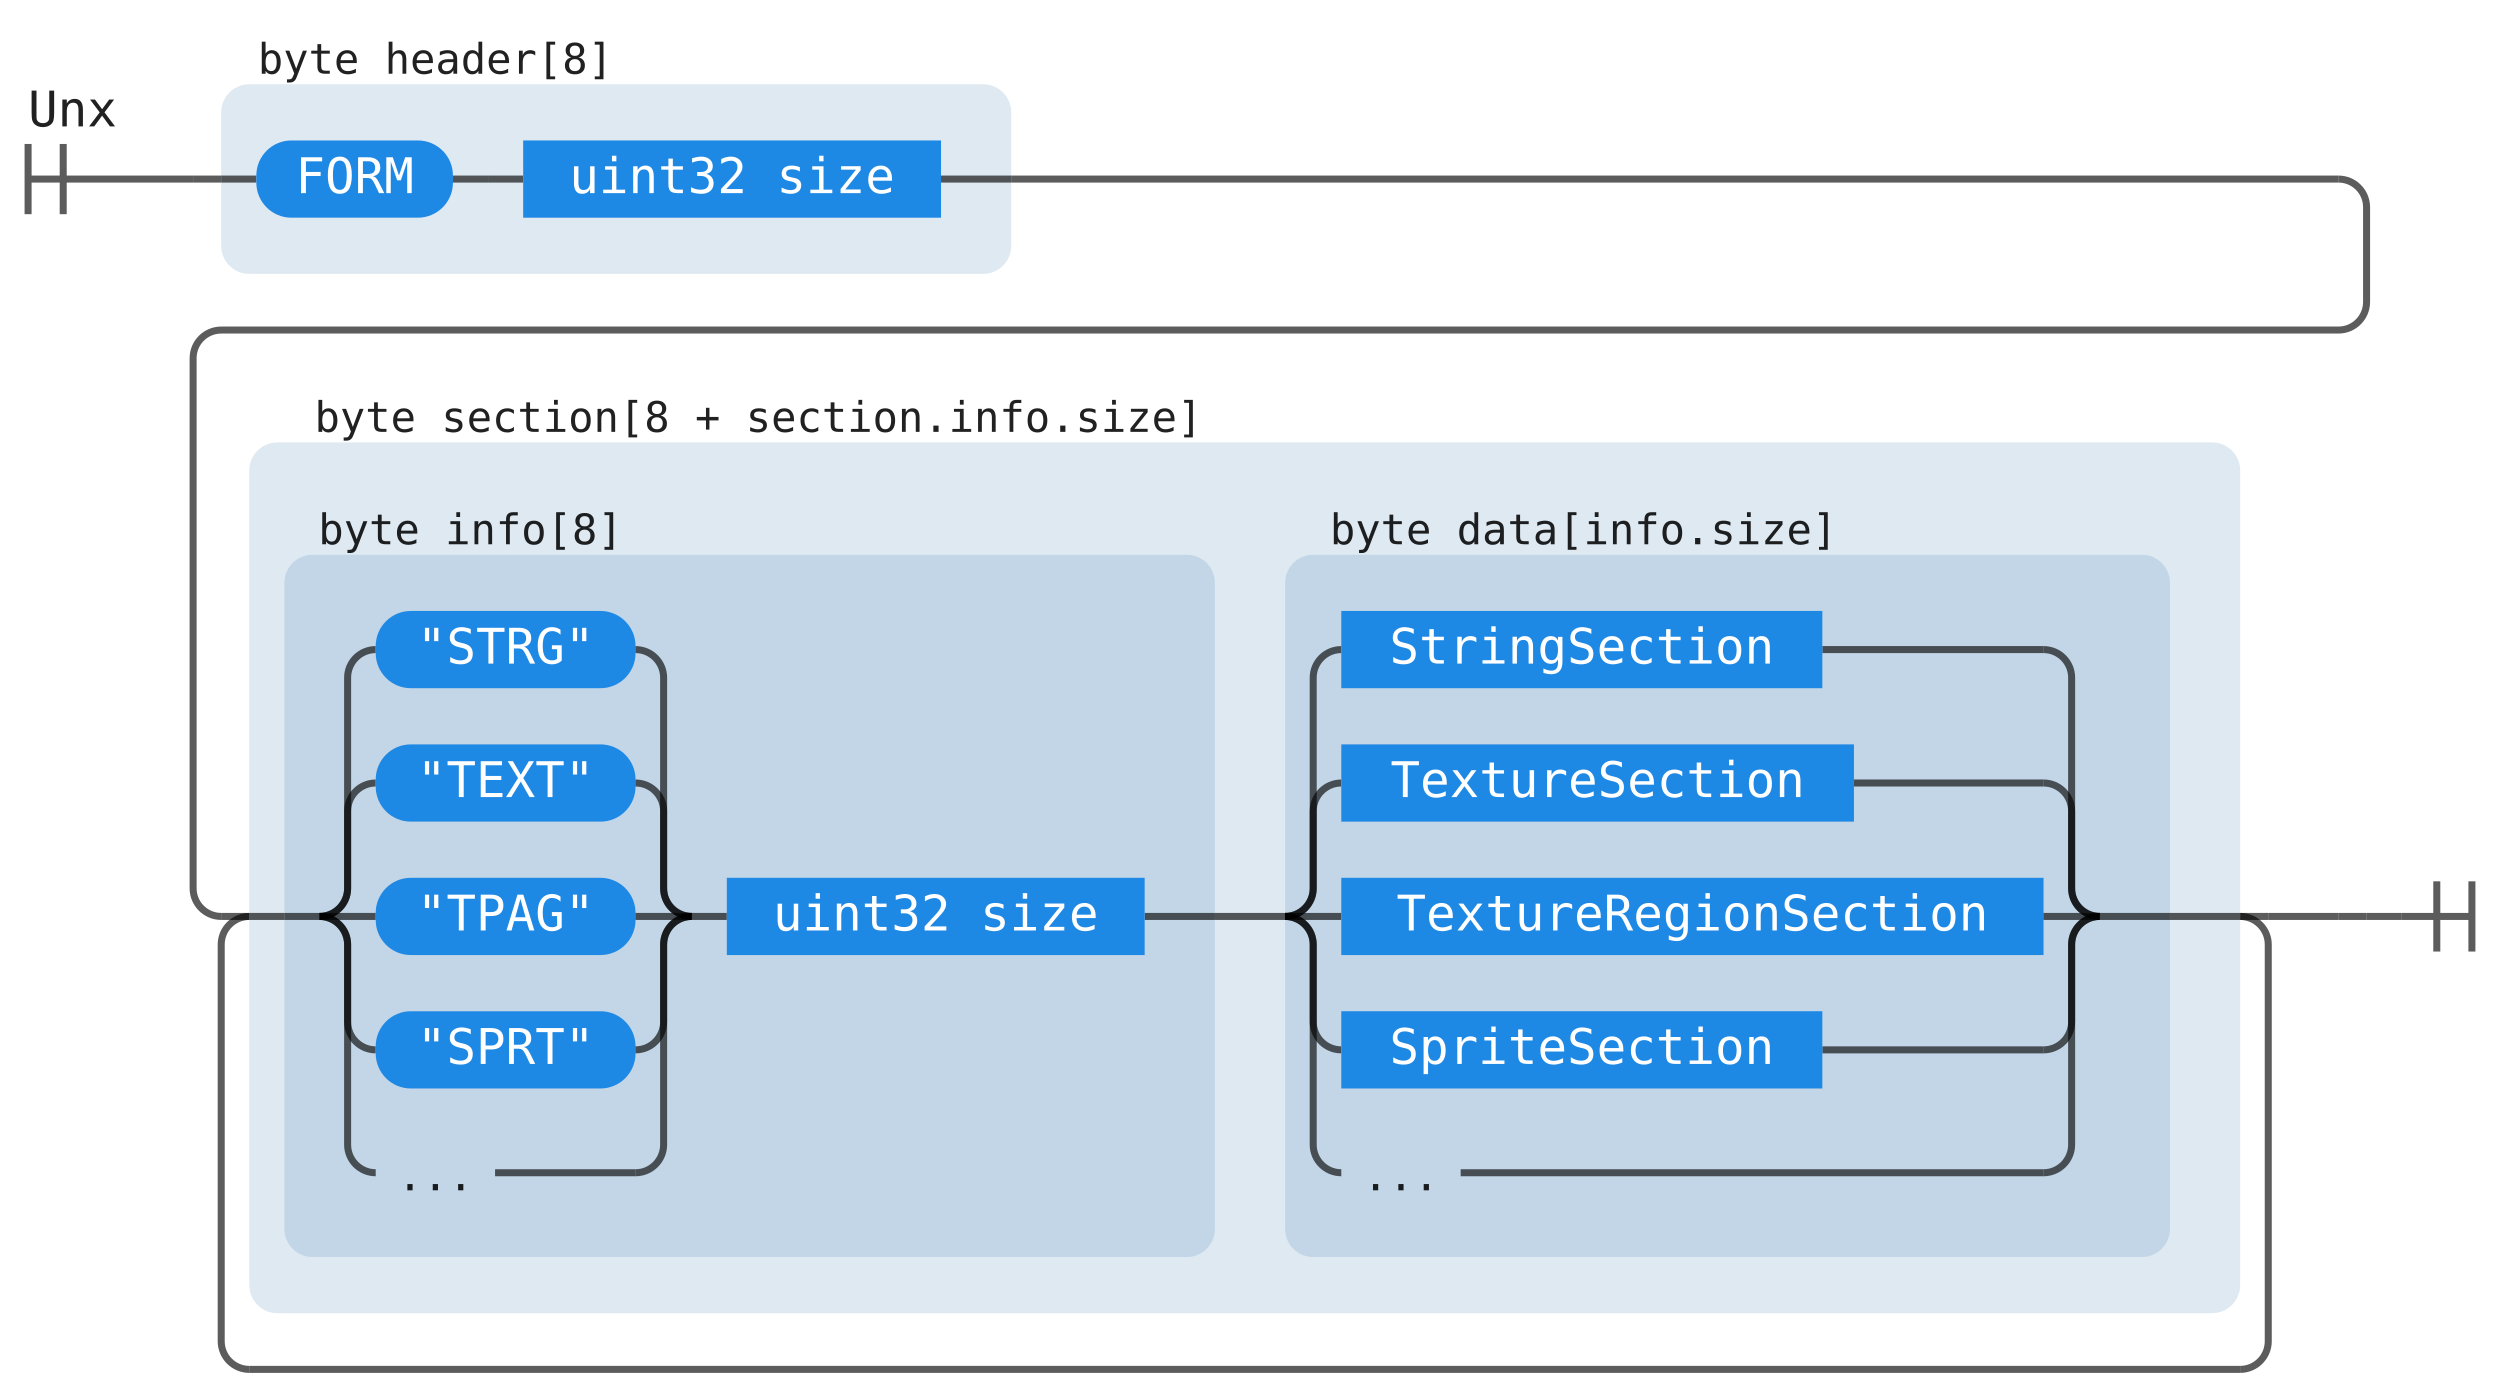
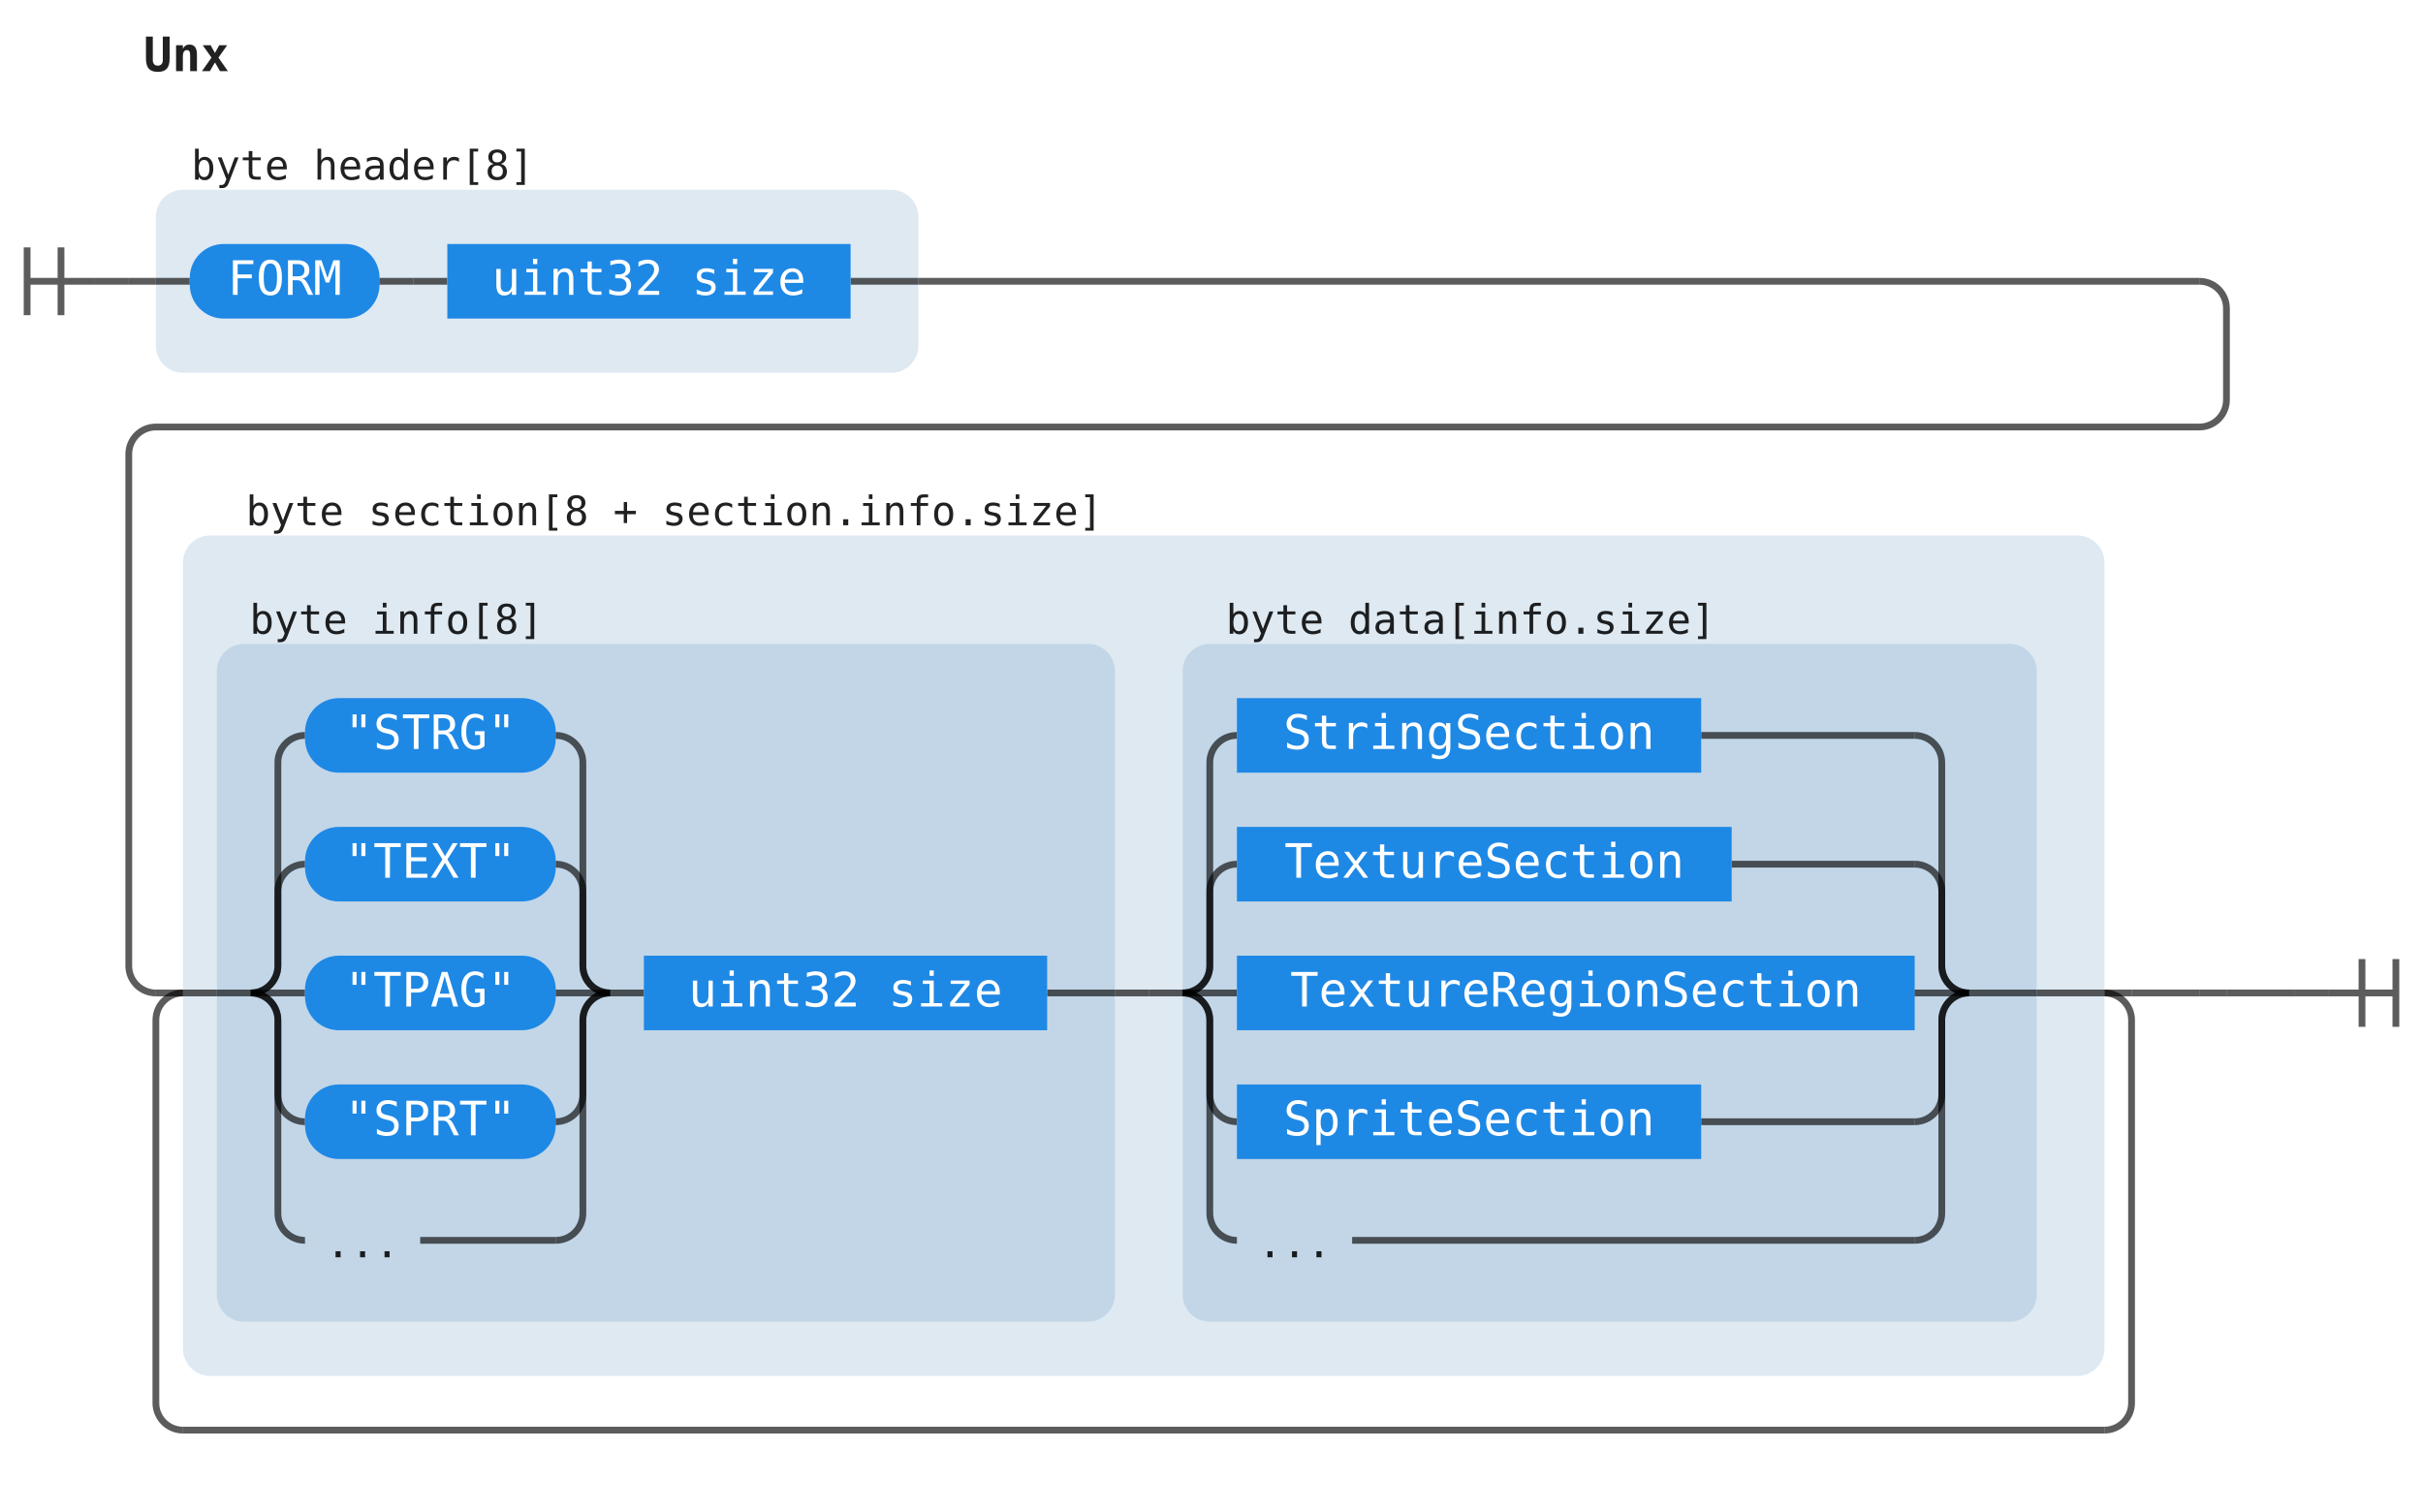
- <svg xmlns="http://www.w3.org/2000/svg" class="railroad-diagram" height="398" viewBox="0 0 712 398" width="712">
+ <svg xmlns="http://www.w3.org/2000/svg" class="railroad-diagram" height="446" viewBox="0 0 715 446" width="715">
  <g>
    <style>/*  */
svg.railroad-diagram {
    background-color: rgba(0, 0, 0, 0);
}

svg.railroad-diagram path {
    stroke-width: 2;
    stroke: rgba(0, 0, 0, 0.64);
    fill: rgba(0, 0, 0, 0);
}

svg.railroad-diagram text {
    font-family: "Fira Code", "Fira Mono", monospace;
    font-size: 14px;
    text-anchor: middle;
    fill: rgba(0, 0, 0, 0.87);
}

svg.railroad-diagram .non-terminal text,
svg.railroad-diagram .terminal text {
    fill: rgba(255, 255, 255, 255);
}

+ svg.railroad-diagram text.annotation {
+     fill: rgba(0, 0, 0, 0.87);
+     font-weight: bold;
+ }
+ 
svg.railroad-diagram text.label {
    fill: rgba(0, 0, 0, 0.87);
}

svg.railroad-diagram text.comment {
    fill: rgba(0, 0, 0, 0.87);
    font-size: 12px;
}
+ 

svg.railroad-diagram rect {
    stroke-width: 0;
    stroke: rgba(0, 0, 0, 0);
    fill: rgb(30, 136, 229);
}

svg.railroad-diagram rect.group-box {
-     fill: rgb(21, 95, 160, 0.14);
- }
+     fill: rgba(21, 95, 160, 0.14);
+ }
+ 
+ svg.railroad-diagram rect.annotation {
+     stroke-width: 0;
+     stroke: rgba(0, 0, 0, 0);
+     fill: rgba(0, 0, 0, 0);
+ }
+ 
/*  */
</style>
    <g>
-       <path d="M8 41v20m10 -20v20m-10 -10h37" />
-       <text style="text-anchor:start" x="8" y="36">Unx</text>
+       <path d="M8 73v20m10 -20v20m-10 -10h20" />
    </g>
-     <path d="M45 51h10" />
+     <path d="M28 83h10" />
    <g>
-       <path d="M55 51h0" />
-       <path d="M55 51h8" />
+       <path d="M38 83h0" />
+       <path d="M677 293h0" />
+       <rect class="annotation" height="414" rx="8" ry="8" width="639" x="38" y="24" />
      <g>
-         <path d="M63 51h0" />
-         <path d="M288 51h378" />
-         <rect class="group-box" height="54" rx="8" ry="8" width="225" x="63" y="24" />
+         <path d="M38 83h0" />
+         <path d="M38 83h8" />
        <g>
-           <path d="M63 51h0" />
-           <path d="M268 51h20" />
+           <path d="M46 83h0" />
+           <path d="M271 83h378" />
+           <rect class="group-box" height="54" rx="8" ry="8" width="225" x="46" y="56" />
          <g>
-             <path d="M63 51h0" />
-           </g>
-           <path d="M63 51h10" />
+             <path d="M46 83h0" />
+             <path d="M251 83h20" />
+             <g>
+               <path d="M46 83h0" />
+             </g>
+             <path d="M46 83h10" />
+             <g>
+               <path d="M56 83h0" />
+               <path d="M251 83h0" />
+               <g class="terminal ">
+                 <path d="M56 83h0" />
+                 <path d="M112 83h0" />
+                 <rect height="22" rx="10" ry="10" width="56" x="56" y="72" />
+                 <text x="84.0" y="87">FORM</text>
+               </g>
+               <path d="M112 83h10" />
+               <path d="M122 83h10" />
+               <g class="non-terminal ">
+                 <path d="M132 83h0" />
+                 <path d="M251 83h0" />
+                 <rect height="22" width="119" x="132" y="72" />
+                 <text x="191.5" y="87">uint32 size</text>
+               </g>
+             </g>
+           </g>
+           <g class="non-terminal ">
+             <path d="M46 48h0" />
+             <path d="M168 48h0" />
+             <text class="comment" x="107.0" y="53">byte header[8]</text>
+           </g>
+         </g>
+         <path d="M649 83a8 8 0 0 1 8 8v27a8 8 0 0 1 -8 8h-603a8 8 0 0 0 -8 8v151a8 8 0 0 0 8 8" />
+         <g>
+           <path d="M46 293h0" />
+           <path d="M629 293h20" />
+           <path d="M46 293h8" />
          <g>
-             <path d="M73 51h0" />
-             <path d="M268 51h0" />
-             <g class="terminal ">
-               <path d="M73 51h0" />
-               <path d="M129 51h0" />
-               <rect height="22" rx="10" ry="10" width="56" x="73" y="40" />
-               <text x="101.0" y="55">FORM</text>
-             </g>
-             <path d="M129 51h10" />
-             <path d="M139 51h10" />
+             <path d="M54 293h0" />
+             <path d="M621 293h0" />
+             <rect class="group-box" height="248" rx="8" ry="8" width="567" x="54" y="158" />
+             <g>
+               <path d="M54 293h0" />
+               <path d="M601 293h20" />
+               <g>
+                 <path d="M54 293h0" />
+               </g>
+               <path d="M54 293h10" />
+               <g>
+                 <path d="M64 293h0" />
+                 <path d="M601 293h0" />
+                 <g>
+                   <path d="M64 293h0" />
+                   <path d="M329 293h0" />
+                   <rect class="group-box" height="200" rx="8" ry="8" width="265" x="64" y="190" />
+                   <g>
+                     <path d="M64 293h0" />
+                     <path d="M309 293h20" />
+                     <g>
+                       <path d="M64 293h0" />
+                     </g>
+                     <path d="M64 293h10" />
+                     <g>
+                       <path d="M74 293h0" />
+                       <path d="M309 293h0" />
+                       <g>
+                         <path d="M74 293h0" />
+                         <path d="M180 293h0" />
+                         <path d="M74 293a8 8 0 0 0 8 -8v-22a8 8 0 0 1 8 -8" />
+                         <g class="terminal ">
+                           <path d="M90 255h0" />
+                           <path d="M164 255h0" />
+                           <rect height="22" rx="10" ry="10" width="74" x="90" y="244" />
+                           <text x="127.0" y="259">"TEXT"</text>
+                         </g>
+                         <path d="M164 255a8 8 0 0 1 8 8v22a8 8 0 0 0 8 8" />
+                         <path d="M74 293a8 8 0 0 0 8 -8v-60a8 8 0 0 1 8 -8" />
+                         <g class="terminal ">
+                           <path d="M90 217h0" />
+                           <path d="M164 217h0" />
+                           <rect height="22" rx="10" ry="10" width="74" x="90" y="206" />
+                           <text x="127.0" y="221">"STRG"</text>
+                         </g>
+                         <path d="M164 217a8 8 0 0 1 8 8v60a8 8 0 0 0 8 8" />
+                         <path d="M74 293h16" />
+                         <g class="terminal ">
+                           <path d="M90 293h0" />
+                           <path d="M164 293h0" />
+                           <rect height="22" rx="10" ry="10" width="74" x="90" y="282" />
+                           <text x="127.0" y="297">"TPAG"</text>
+                         </g>
+                         <path d="M164 293h16" />
+                         <path d="M74 293a8 8 0 0 1 8 8v22a8 8 0 0 0 8 8" />
+                         <g class="terminal ">
+                           <path d="M90 331h0" />
+                           <path d="M164 331h0" />
+                           <rect height="22" rx="10" ry="10" width="74" x="90" y="320" />
+                           <text x="127.0" y="335">"SPRT"</text>
+                         </g>
+                         <path d="M164 331a8 8 0 0 0 8 -8v-22a8 8 0 0 1 8 -8" />
+                         <path d="M74 293a8 8 0 0 1 8 8v57a8 8 0 0 0 8 8" />
+                         <g class="non-terminal ">
+                           <path d="M90 366h0" />
+                           <path d="M124 366h40" />
+                           <text class="comment" x="107.0" y="371">...</text>
+                         </g>
+                         <path d="M164 366a8 8 0 0 0 8 -8v-57a8 8 0 0 1 8 -8" />
+                       </g>
+                       <path d="M180 293h10" />
+                       <g class="non-terminal ">
+                         <path d="M190 293h0" />
+                         <path d="M309 293h0" />
+                         <rect height="22" width="119" x="190" y="282" />
+                         <text x="249.5" y="297">uint32 size</text>
+                       </g>
+                     </g>
+                   </g>
+                   <g class="non-terminal ">
+                     <path d="M64 182h0" />
+                     <path d="M170 182h0" />
+                     <text class="comment" x="117.0" y="187">byte info[8]</text>
+                   </g>
+                 </g>
+                 <path d="M329 293h10" />
+                 <path d="M339 293h10" />
+                 <g>
+                   <path d="M349 293h0" />
+                   <path d="M601 293h0" />
+                   <rect class="group-box" height="200" rx="8" ry="8" width="252" x="349" y="190" />
+                   <g>
+                     <path d="M349 293h0" />
+                     <path d="M581 293h20" />
+                     <g>
+                       <path d="M349 293h0" />
+                     </g>
+                     <g>
+                       <path d="M349 293h0" />
+                       <path d="M581 293h0" />
+                       <path d="M349 293a8 8 0 0 0 8 -8v-22a8 8 0 0 1 8 -8" />
+                       <g class="non-terminal ">
+                         <path d="M365 255h0" />
+                         <path d="M511 255h54" />
+                         <rect height="22" width="146" x="365" y="244" />
+                         <text x="438.0" y="259">TextureSection</text>
+                       </g>
+                       <path d="M565 255a8 8 0 0 1 8 8v22a8 8 0 0 0 8 8" />
+                       <path d="M349 293a8 8 0 0 0 8 -8v-60a8 8 0 0 1 8 -8" />
+                       <g class="non-terminal ">
+                         <path d="M365 217h0" />
+                         <path d="M502 217h63" />
+                         <rect height="22" width="137" x="365" y="206" />
+                         <text x="433.5" y="221">StringSection</text>
+                       </g>
+                       <path d="M565 217a8 8 0 0 1 8 8v60a8 8 0 0 0 8 8" />
+                       <path d="M349 293h16" />
+                       <g class="non-terminal ">
+                         <path d="M365 293h0" />
+                         <path d="M565 293h0" />
+                         <rect height="22" width="200" x="365" y="282" />
+                         <text x="465.0" y="297">TextureRegionSection</text>
+                       </g>
+                       <path d="M565 293h16" />
+                       <path d="M349 293a8 8 0 0 1 8 8v22a8 8 0 0 0 8 8" />
+                       <g class="non-terminal ">
+                         <path d="M365 331h0" />
+                         <path d="M502 331h63" />
+                         <rect height="22" width="137" x="365" y="320" />
+                         <text x="433.5" y="335">SpriteSection</text>
+                       </g>
+                       <path d="M565 331a8 8 0 0 0 8 -8v-22a8 8 0 0 1 8 -8" />
+                       <path d="M349 293a8 8 0 0 1 8 8v57a8 8 0 0 0 8 8" />
+                       <g class="non-terminal ">
+                         <path d="M365 366h0" />
+                         <path d="M399 366h166" />
+                         <text class="comment" x="382.0" y="371">...</text>
+                       </g>
+                       <path d="M565 366a8 8 0 0 0 8 -8v-57a8 8 0 0 1 8 -8" />
+                     </g>
+                   </g>
+                   <g class="non-terminal ">
+                     <path d="M349 182h0" />
+                     <path d="M519 182h0" />
+                     <text class="comment" x="434.0" y="187">byte data[info.size]</text>
+                   </g>
+                 </g>
+               </g>
+             </g>
            <g class="non-terminal ">
-               <path d="M149 51h0" />
-               <path d="M268 51h0" />
-               <rect height="22" width="119" x="149" y="40" />
-               <text x="208.5" y="55">uint32 size</text>
-             </g>
-           </g>
+               <path d="M54 150h0" />
+               <path d="M344 150h0" />
+               <text class="comment" x="199.0" y="155">byte section[8 + section.info.size]</text>
+             </g>
+           </g>
+           <path d="M621 293h8" />
+           <path d="M54 293a8 8 0 0 0 -8 8v113a8 8 0 0 0 8 8" />
+           <g>
+             <path d="M54 422h567" />
+           </g>
+           <path d="M621 422a8 8 0 0 0 8 -8v-113a8 8 0 0 0 -8 -8" />
        </g>
-         <g class="non-terminal ">
-           <path d="M63 16h0" />
-           <path d="M185 16h0" />
-           <text class="comment" x="124.0" y="21">byte header[8]</text>
-         </g>
+         <path d="M649 293h8" />
+         <path d="M657 293h20" />
      </g>
-       <path d="M666 51a8 8 0 0 1 8 8v27a8 8 0 0 1 -8 8h-603a8 8 0 0 0 -8 8v151a8 8 0 0 0 8 8" />
      <g>
-         <path d="M63 261h0" />
-         <path d="M646 261h20" />
-         <path d="M63 261h8" />
-         <g>
-           <path d="M71 261h0" />
-           <path d="M638 261h0" />
-           <rect class="group-box" height="248" rx="8" ry="8" width="567" x="71" y="126" />
-           <g>
-             <path d="M71 261h0" />
-             <path d="M618 261h20" />
-             <g>
-               <path d="M71 261h0" />
-             </g>
-             <path d="M71 261h10" />
-             <g>
-               <path d="M81 261h0" />
-               <path d="M618 261h0" />
-               <g>
-                 <path d="M81 261h0" />
-                 <path d="M346 261h0" />
-                 <rect class="group-box" height="200" rx="8" ry="8" width="265" x="81" y="158" />
-                 <g>
-                   <path d="M81 261h0" />
-                   <path d="M326 261h20" />
-                   <g>
-                     <path d="M81 261h0" />
-                   </g>
-                   <path d="M81 261h10" />
-                   <g>
-                     <path d="M91 261h0" />
-                     <path d="M326 261h0" />
-                     <g>
-                       <path d="M91 261h0" />
-                       <path d="M197 261h0" />
-                       <path d="M91 261a8 8 0 0 0 8 -8v-22a8 8 0 0 1 8 -8" />
-                       <g class="terminal ">
-                         <path d="M107 223h0" />
-                         <path d="M181 223h0" />
-                         <rect height="22" rx="10" ry="10" width="74" x="107" y="212" />
-                         <text x="144.0" y="227">"TEXT"</text>
-                       </g>
-                       <path d="M181 223a8 8 0 0 1 8 8v22a8 8 0 0 0 8 8" />
-                       <path d="M91 261a8 8 0 0 0 8 -8v-60a8 8 0 0 1 8 -8" />
-                       <g class="terminal ">
-                         <path d="M107 185h0" />
-                         <path d="M181 185h0" />
-                         <rect height="22" rx="10" ry="10" width="74" x="107" y="174" />
-                         <text x="144.0" y="189">"STRG"</text>
-                       </g>
-                       <path d="M181 185a8 8 0 0 1 8 8v60a8 8 0 0 0 8 8" />
-                       <path d="M91 261h16" />
-                       <g class="terminal ">
-                         <path d="M107 261h0" />
-                         <path d="M181 261h0" />
-                         <rect height="22" rx="10" ry="10" width="74" x="107" y="250" />
-                         <text x="144.0" y="265">"TPAG"</text>
-                       </g>
-                       <path d="M181 261h16" />
-                       <path d="M91 261a8 8 0 0 1 8 8v22a8 8 0 0 0 8 8" />
-                       <g class="terminal ">
-                         <path d="M107 299h0" />
-                         <path d="M181 299h0" />
-                         <rect height="22" rx="10" ry="10" width="74" x="107" y="288" />
-                         <text x="144.0" y="303">"SPRT"</text>
-                       </g>
-                       <path d="M181 299a8 8 0 0 0 8 -8v-22a8 8 0 0 1 8 -8" />
-                       <path d="M91 261a8 8 0 0 1 8 8v57a8 8 0 0 0 8 8" />
-                       <g class="non-terminal ">
-                         <path d="M107 334h0" />
-                         <path d="M141 334h40" />
-                         <text class="comment" x="124.0" y="339">...</text>
-                       </g>
-                       <path d="M181 334a8 8 0 0 0 8 -8v-57a8 8 0 0 1 8 -8" />
-                     </g>
-                     <path d="M197 261h10" />
-                     <g class="non-terminal ">
-                       <path d="M207 261h0" />
-                       <path d="M326 261h0" />
-                       <rect height="22" width="119" x="207" y="250" />
-                       <text x="266.5" y="265">uint32 size</text>
-                     </g>
-                   </g>
-                 </g>
-                 <g class="non-terminal ">
-                   <path d="M81 150h0" />
-                   <path d="M187 150h0" />
-                   <text class="comment" x="134.0" y="155">byte info[8]</text>
-                 </g>
-               </g>
-               <path d="M346 261h10" />
-               <path d="M356 261h10" />
-               <g>
-                 <path d="M366 261h0" />
-                 <path d="M618 261h0" />
-                 <rect class="group-box" height="200" rx="8" ry="8" width="252" x="366" y="158" />
-                 <g>
-                   <path d="M366 261h0" />
-                   <path d="M598 261h20" />
-                   <g>
-                     <path d="M366 261h0" />
-                   </g>
-                   <g>
-                     <path d="M366 261h0" />
-                     <path d="M598 261h0" />
-                     <path d="M366 261a8 8 0 0 0 8 -8v-22a8 8 0 0 1 8 -8" />
-                     <g class="non-terminal ">
-                       <path d="M382 223h0" />
-                       <path d="M528 223h54" />
-                       <rect height="22" width="146" x="382" y="212" />
-                       <text x="455.0" y="227">TextureSection</text>
-                     </g>
-                     <path d="M582 223a8 8 0 0 1 8 8v22a8 8 0 0 0 8 8" />
-                     <path d="M366 261a8 8 0 0 0 8 -8v-60a8 8 0 0 1 8 -8" />
-                     <g class="non-terminal ">
-                       <path d="M382 185h0" />
-                       <path d="M519 185h63" />
-                       <rect height="22" width="137" x="382" y="174" />
-                       <text x="450.5" y="189">StringSection</text>
-                     </g>
-                     <path d="M582 185a8 8 0 0 1 8 8v60a8 8 0 0 0 8 8" />
-                     <path d="M366 261h16" />
-                     <g class="non-terminal ">
-                       <path d="M382 261h0" />
-                       <path d="M582 261h0" />
-                       <rect height="22" width="200" x="382" y="250" />
-                       <text x="482.0" y="265">TextureRegionSection</text>
-                     </g>
-                     <path d="M582 261h16" />
-                     <path d="M366 261a8 8 0 0 1 8 8v22a8 8 0 0 0 8 8" />
-                     <g class="non-terminal ">
-                       <path d="M382 299h0" />
-                       <path d="M519 299h63" />
-                       <rect height="22" width="137" x="382" y="288" />
-                       <text x="450.5" y="303">SpriteSection</text>
-                     </g>
-                     <path d="M582 299a8 8 0 0 0 8 -8v-22a8 8 0 0 1 8 -8" />
-                     <path d="M366 261a8 8 0 0 1 8 8v57a8 8 0 0 0 8 8" />
-                     <g class="non-terminal ">
-                       <path d="M382 334h0" />
-                       <path d="M416 334h166" />
-                       <text class="comment" x="399.0" y="339">...</text>
-                     </g>
-                     <path d="M582 334a8 8 0 0 0 8 -8v-57a8 8 0 0 1 8 -8" />
-                   </g>
-                 </g>
-                 <g class="non-terminal ">
-                   <path d="M366 150h0" />
-                   <path d="M536 150h0" />
-                   <text class="comment" x="451.0" y="155">byte data[info.size]</text>
-                 </g>
-               </g>
-             </g>
-           </g>
-           <g class="non-terminal ">
-             <path d="M71 118h0" />
-             <path d="M361 118h0" />
-             <text class="comment" x="216.0" y="123">byte section[8 + section.info.size]</text>
-           </g>
-         </g>
-         <path d="M638 261h8" />
-         <path d="M71 261a8 8 0 0 0 -8 8v113a8 8 0 0 0 8 8" />
-         <g>
-           <path d="M71 390h567" />
-         </g>
-         <path d="M638 390a8 8 0 0 0 8 -8v-113a8 8 0 0 0 -8 -8" />
+         <path d="M38 16h0" />
+         <path d="M72 16h0" />
+         <text class="annotation" x="55.0" y="21">Unx</text>
      </g>
-       <path d="M666 261h8" />
-       <path d="M674 261h0" />
    </g>
-     <path d="M674 261h10" />
-     <path d="M 684 261 h 20 m -10 -10 v 20 m 10 -20 v 20" />
+     <path d="M677 293h10" />
+     <path d="M 687 293 h 20 m -10 -10 v 20 m 10 -20 v 20" />
  </g>
</svg>
